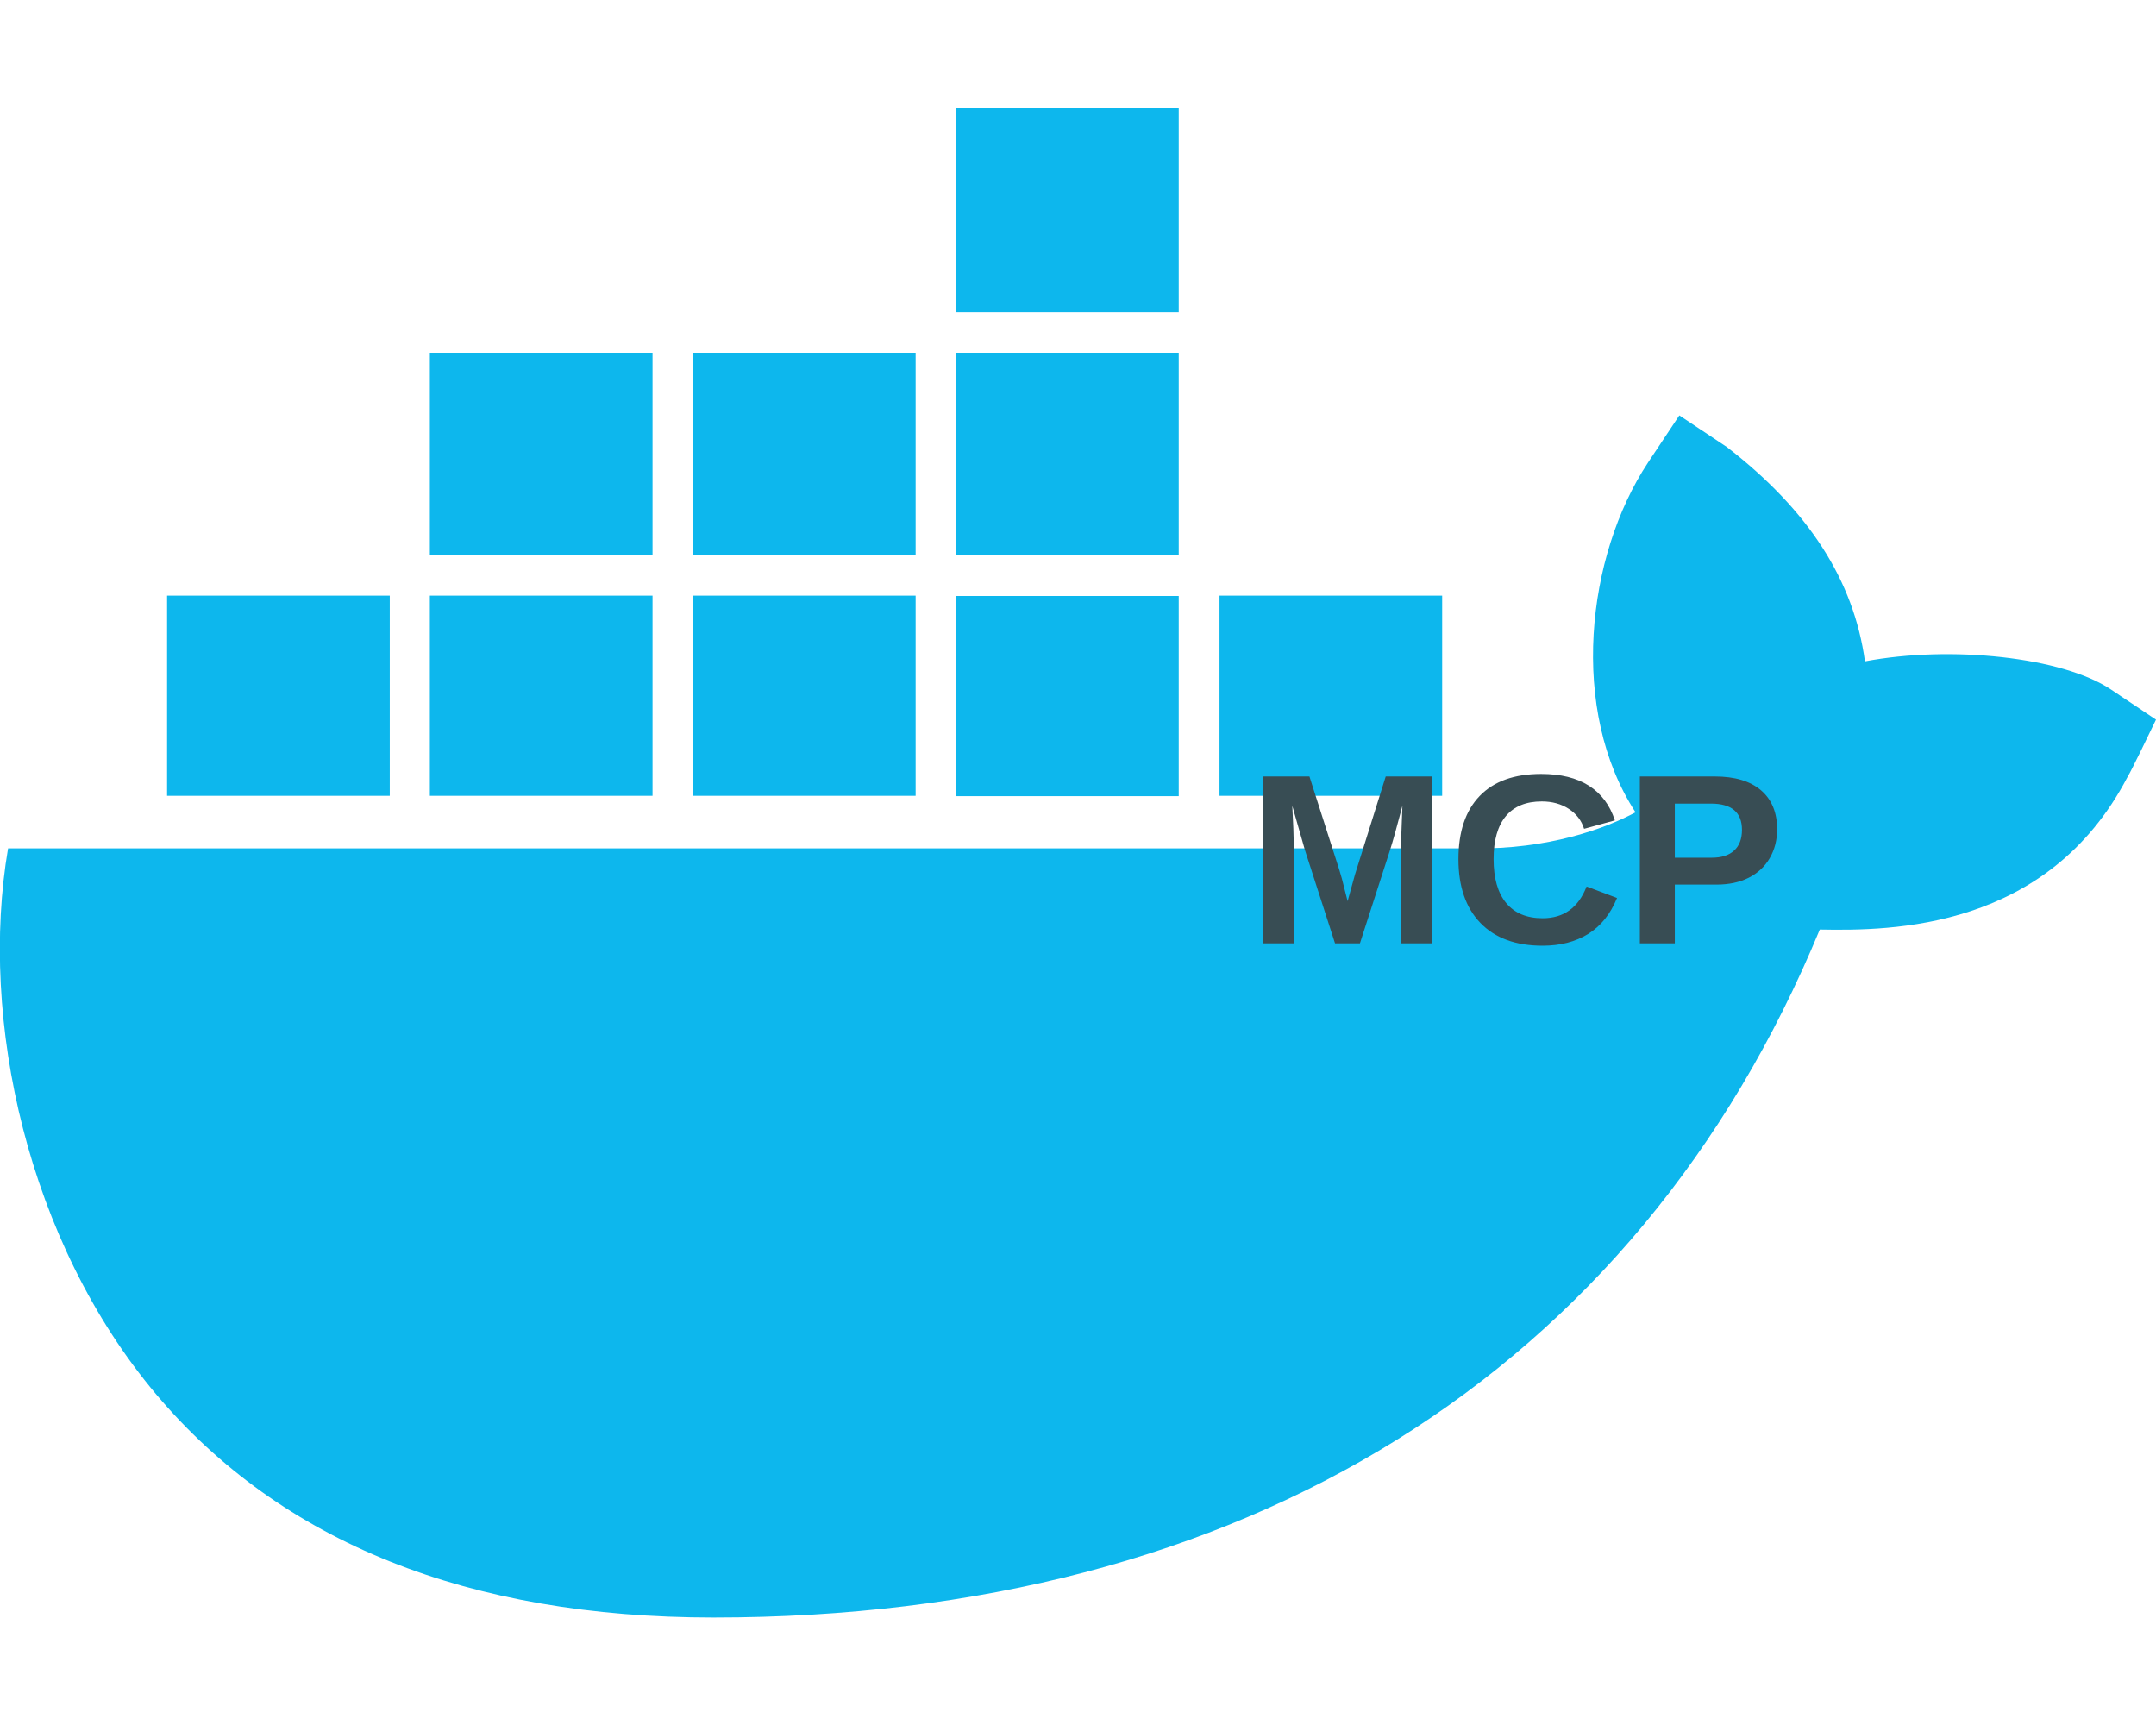
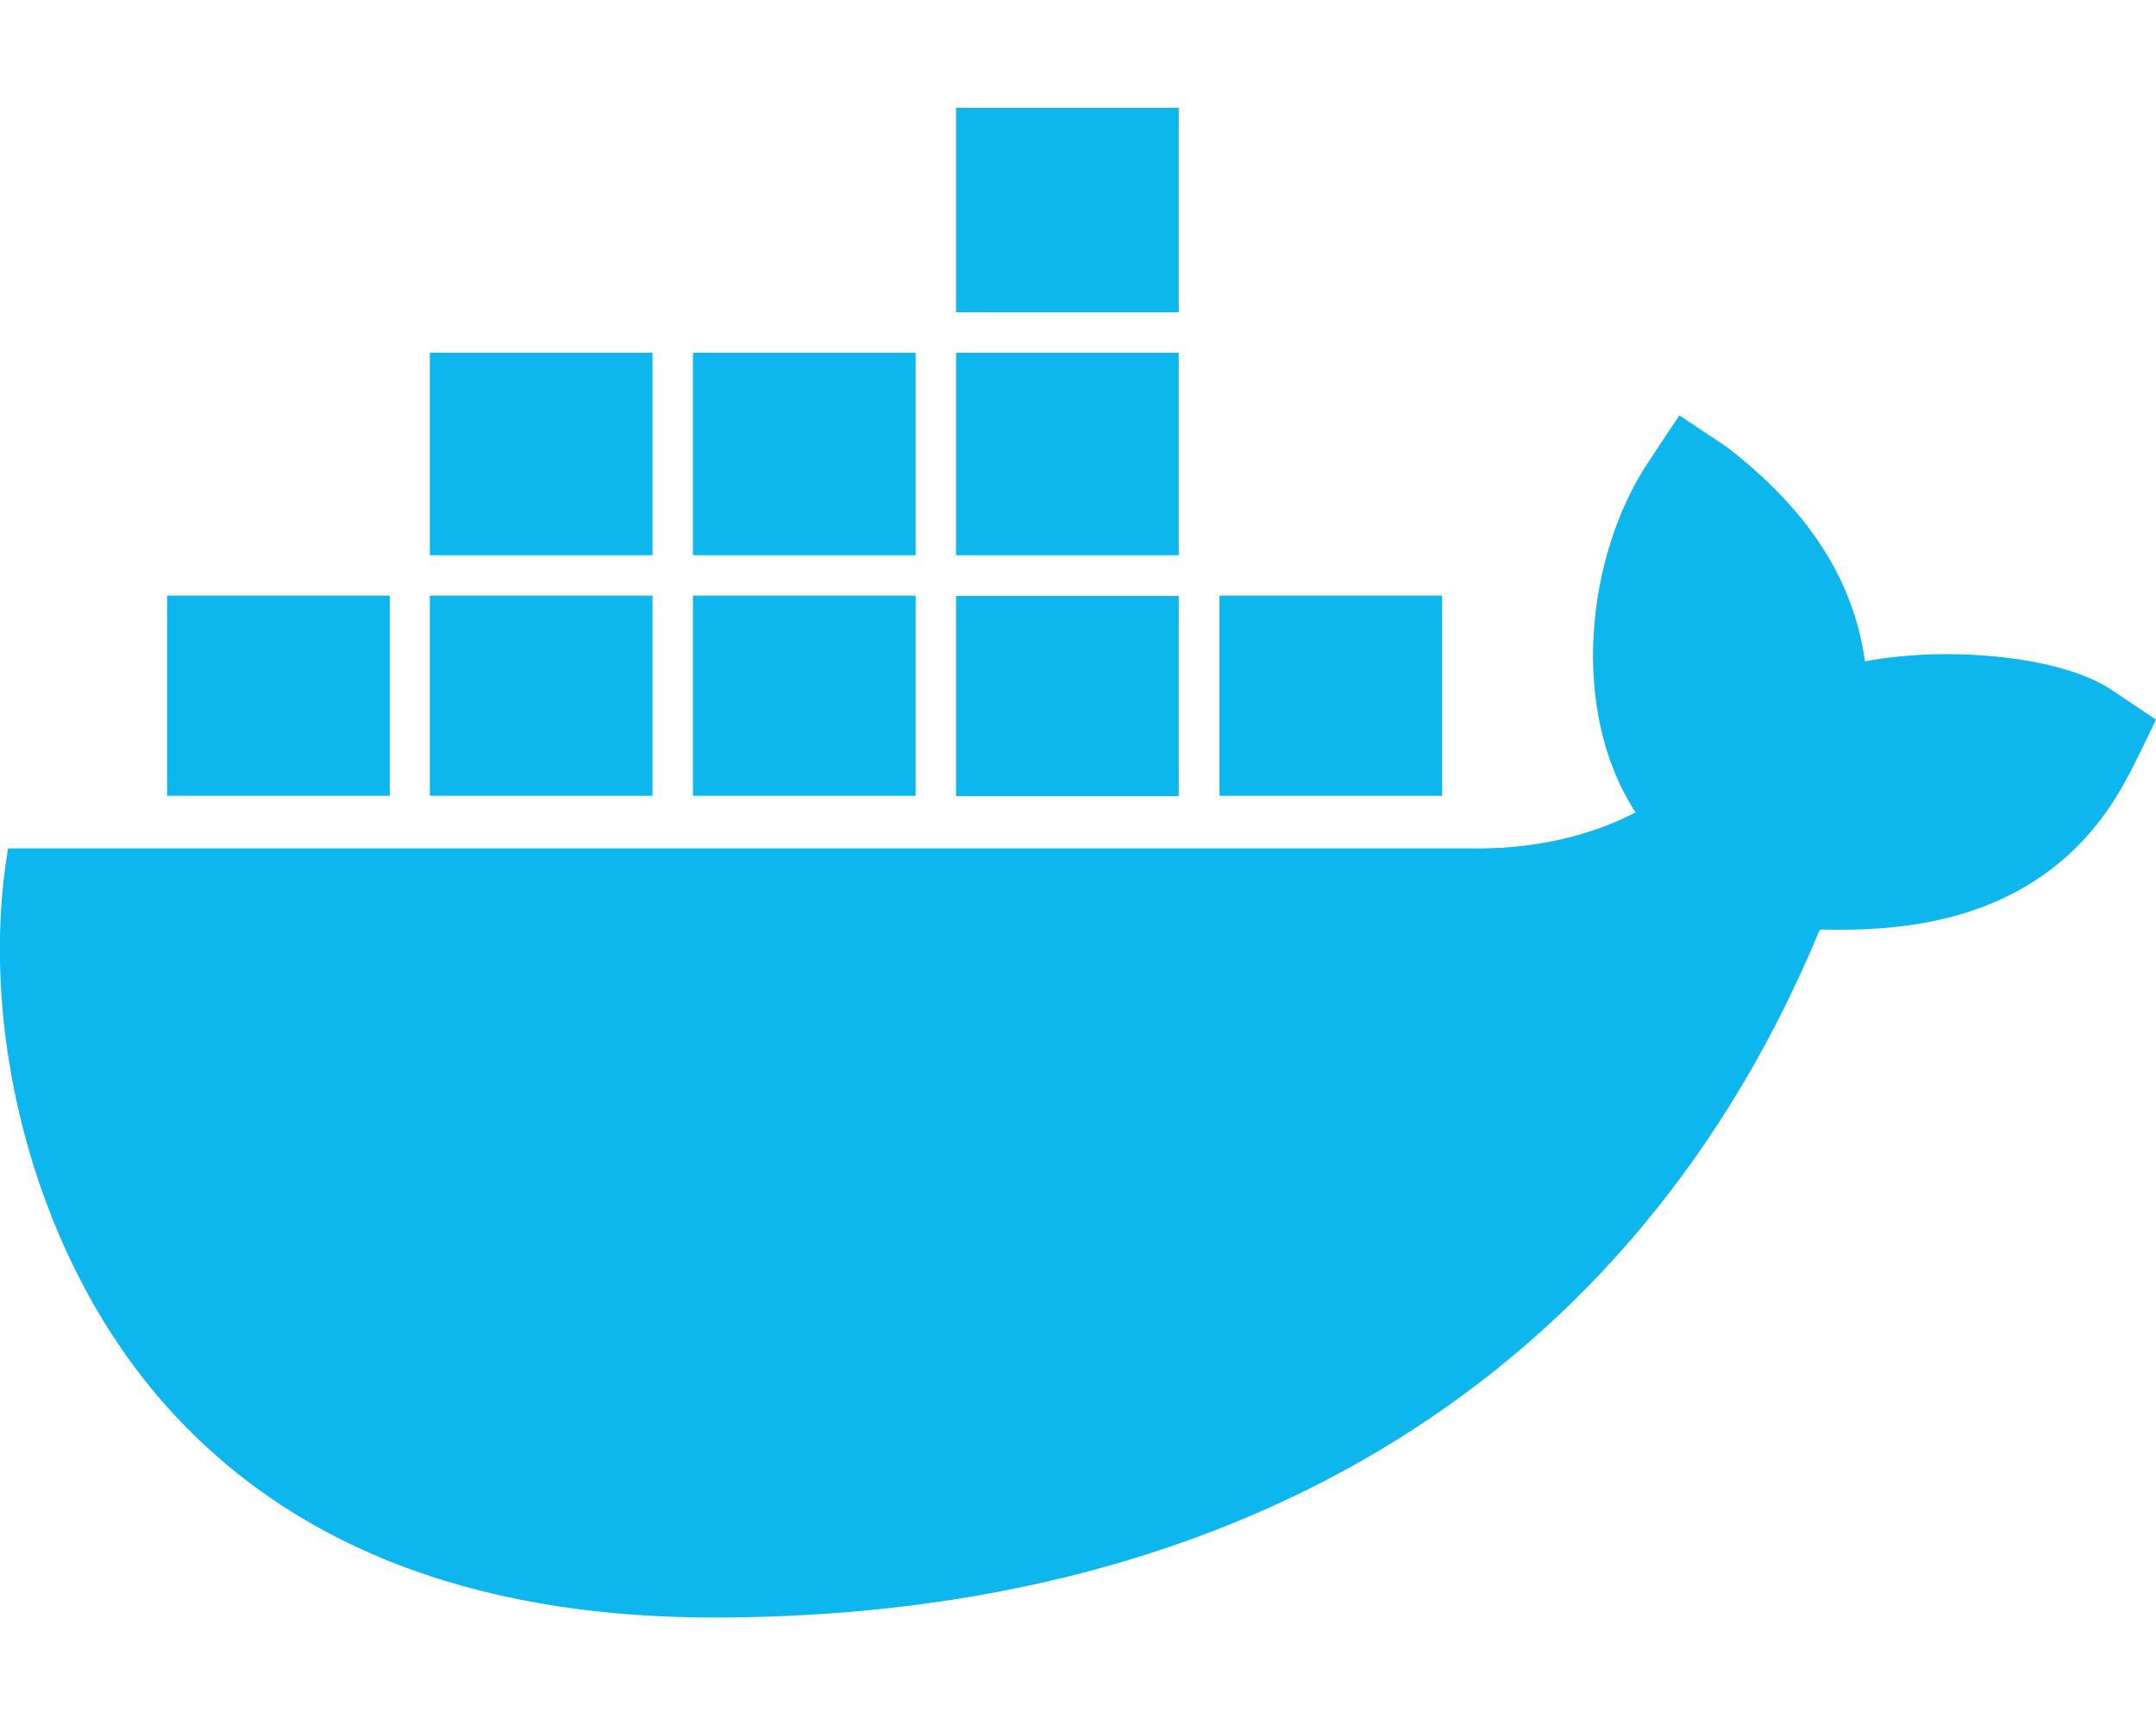
<svg xmlns="http://www.w3.org/2000/svg" viewBox="0 0 640 512">
  <path fill="#0db7ed" d="M349.9 236.3h-66.1v-59.4h66.1v59.4zm0-204.3h-66.1v60.7h66.1V32zm78.2 144.8H362v59.4h66.1v-59.4zm-156.3-72.1h-66.1v60.1h66.1v-60.1zm78.1 0h-66.1v60.1h66.1v-60.1zm276.8 100c-14.4-9.7-47.6-13.2-73.1-8.4-3.3-24-16.7-44.9-41.1-63.7l-14-9.3-9.3 14c-18.4 27.8-23.4 73.6-3.7 103.8-8.7 4.7-25.8 11.1-48.4 10.7H2.4c-8.7 50.8 5.8 116.8 44 162.1 37.1 43.9 92.7 66.2 165.4 66.2 157.4 0 273.9-72.5 328.4-204.2 21.4.4 67.6.1 91.3-45.2 1.5-2.5 6.6-13.2 8.5-17.1l-13.3-8.9zm-511.1-27.9h-66v59.4h66.1v-59.4zm78.1 0h-66.1v59.4h66.1v-59.4zm78.1 0h-66.1v59.4h66.1v-59.4zm-78.1-72.1h-66.1v60.1h66.1v-60.1z" />
-   <text x="370" y="280" font-family="Arial, sans-serif" font-size="72" font-weight="bold" fill="#384d54">MCP</text>
</svg>
